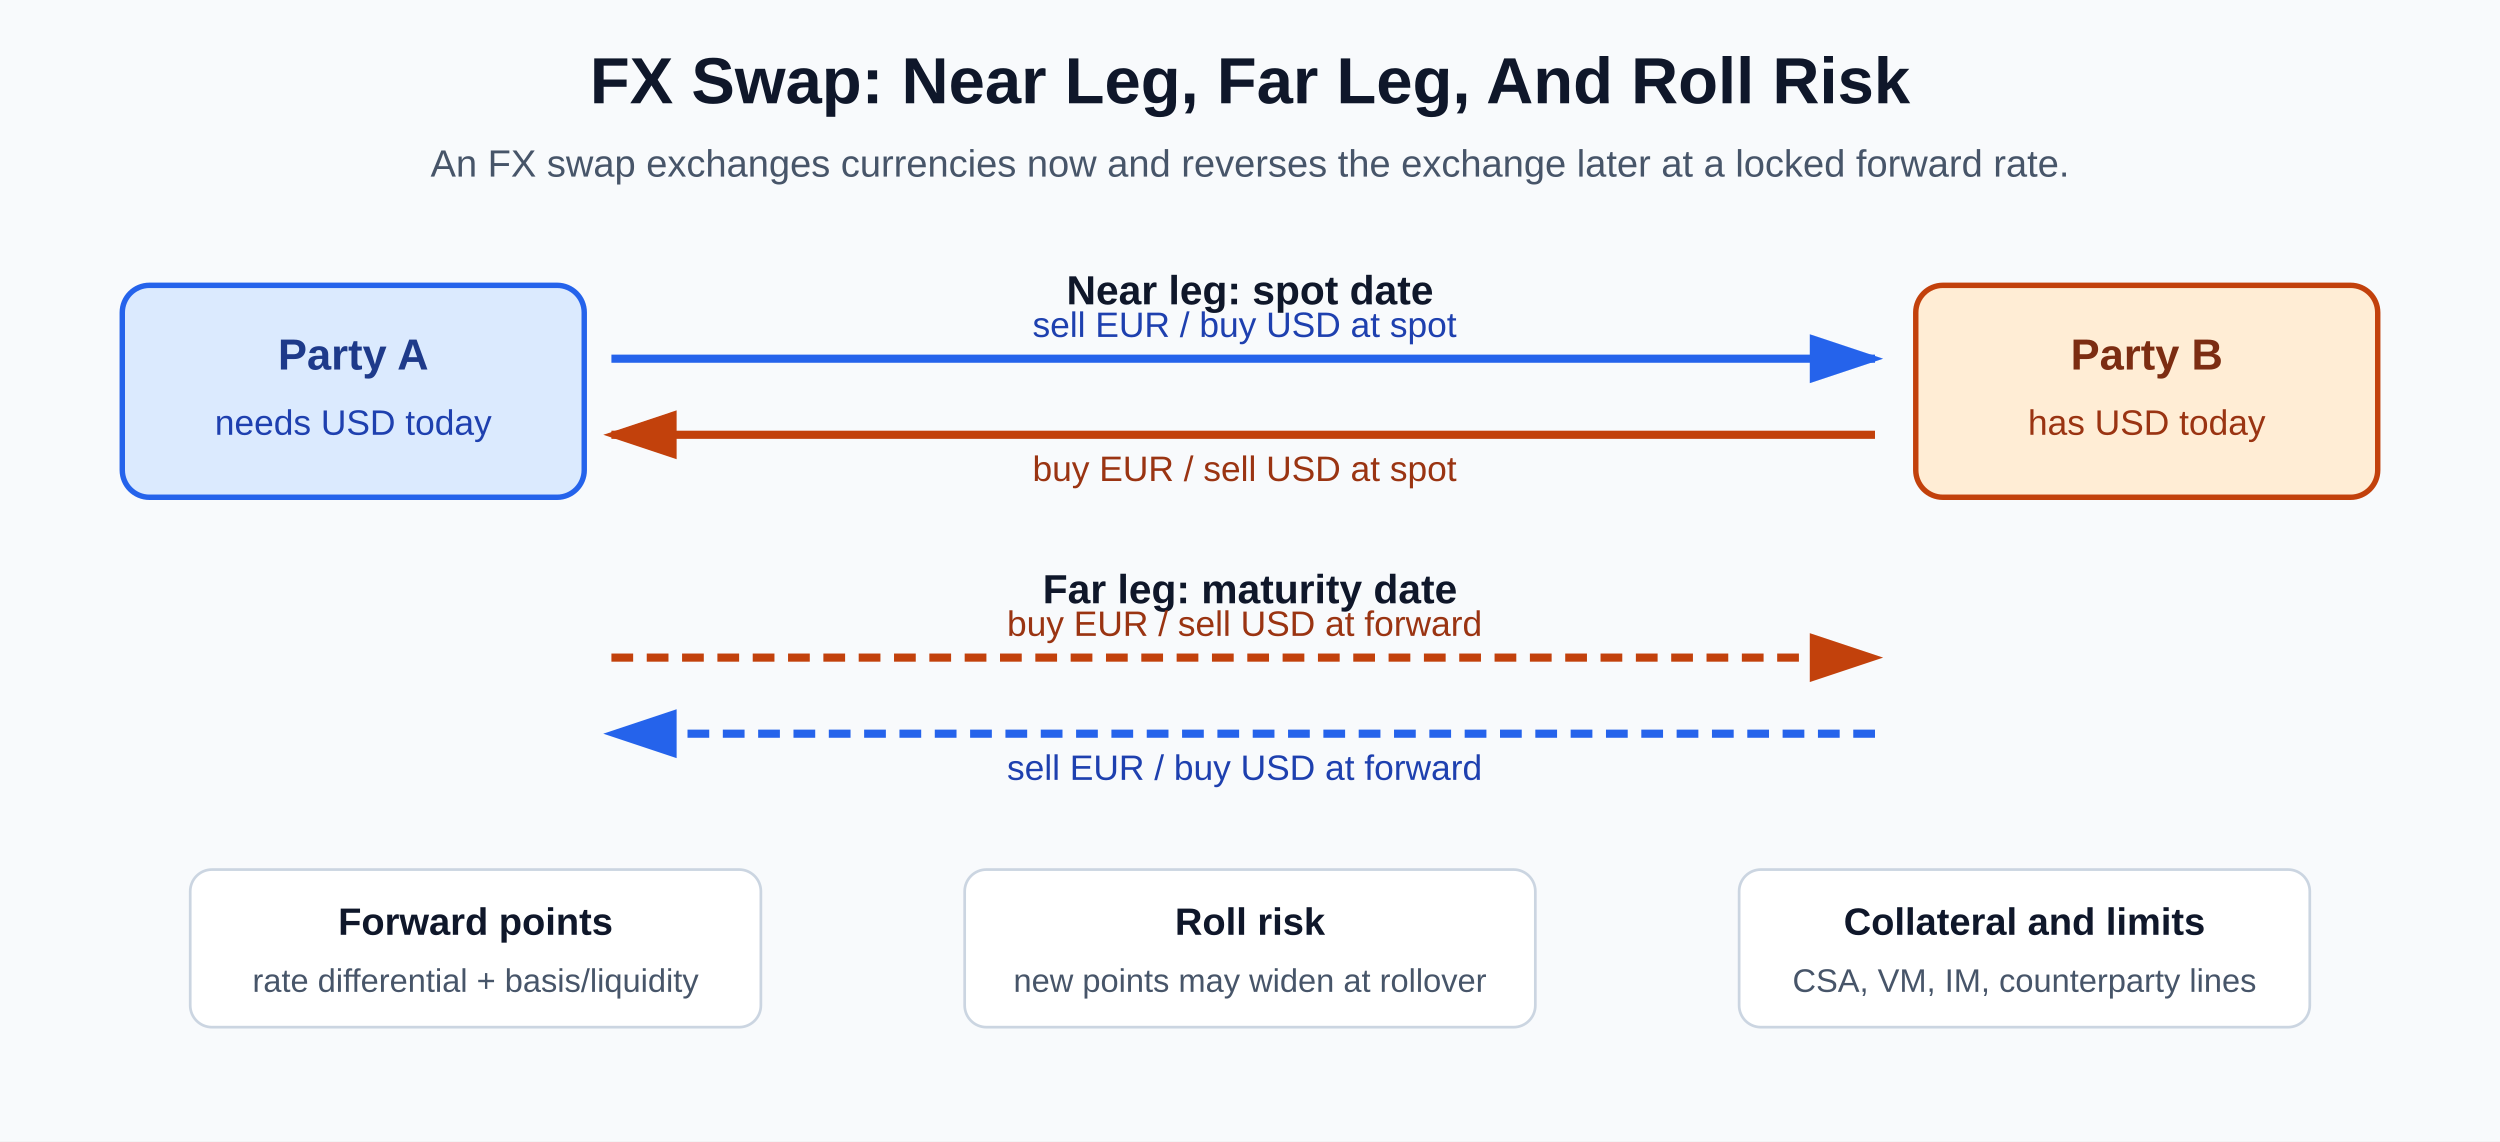
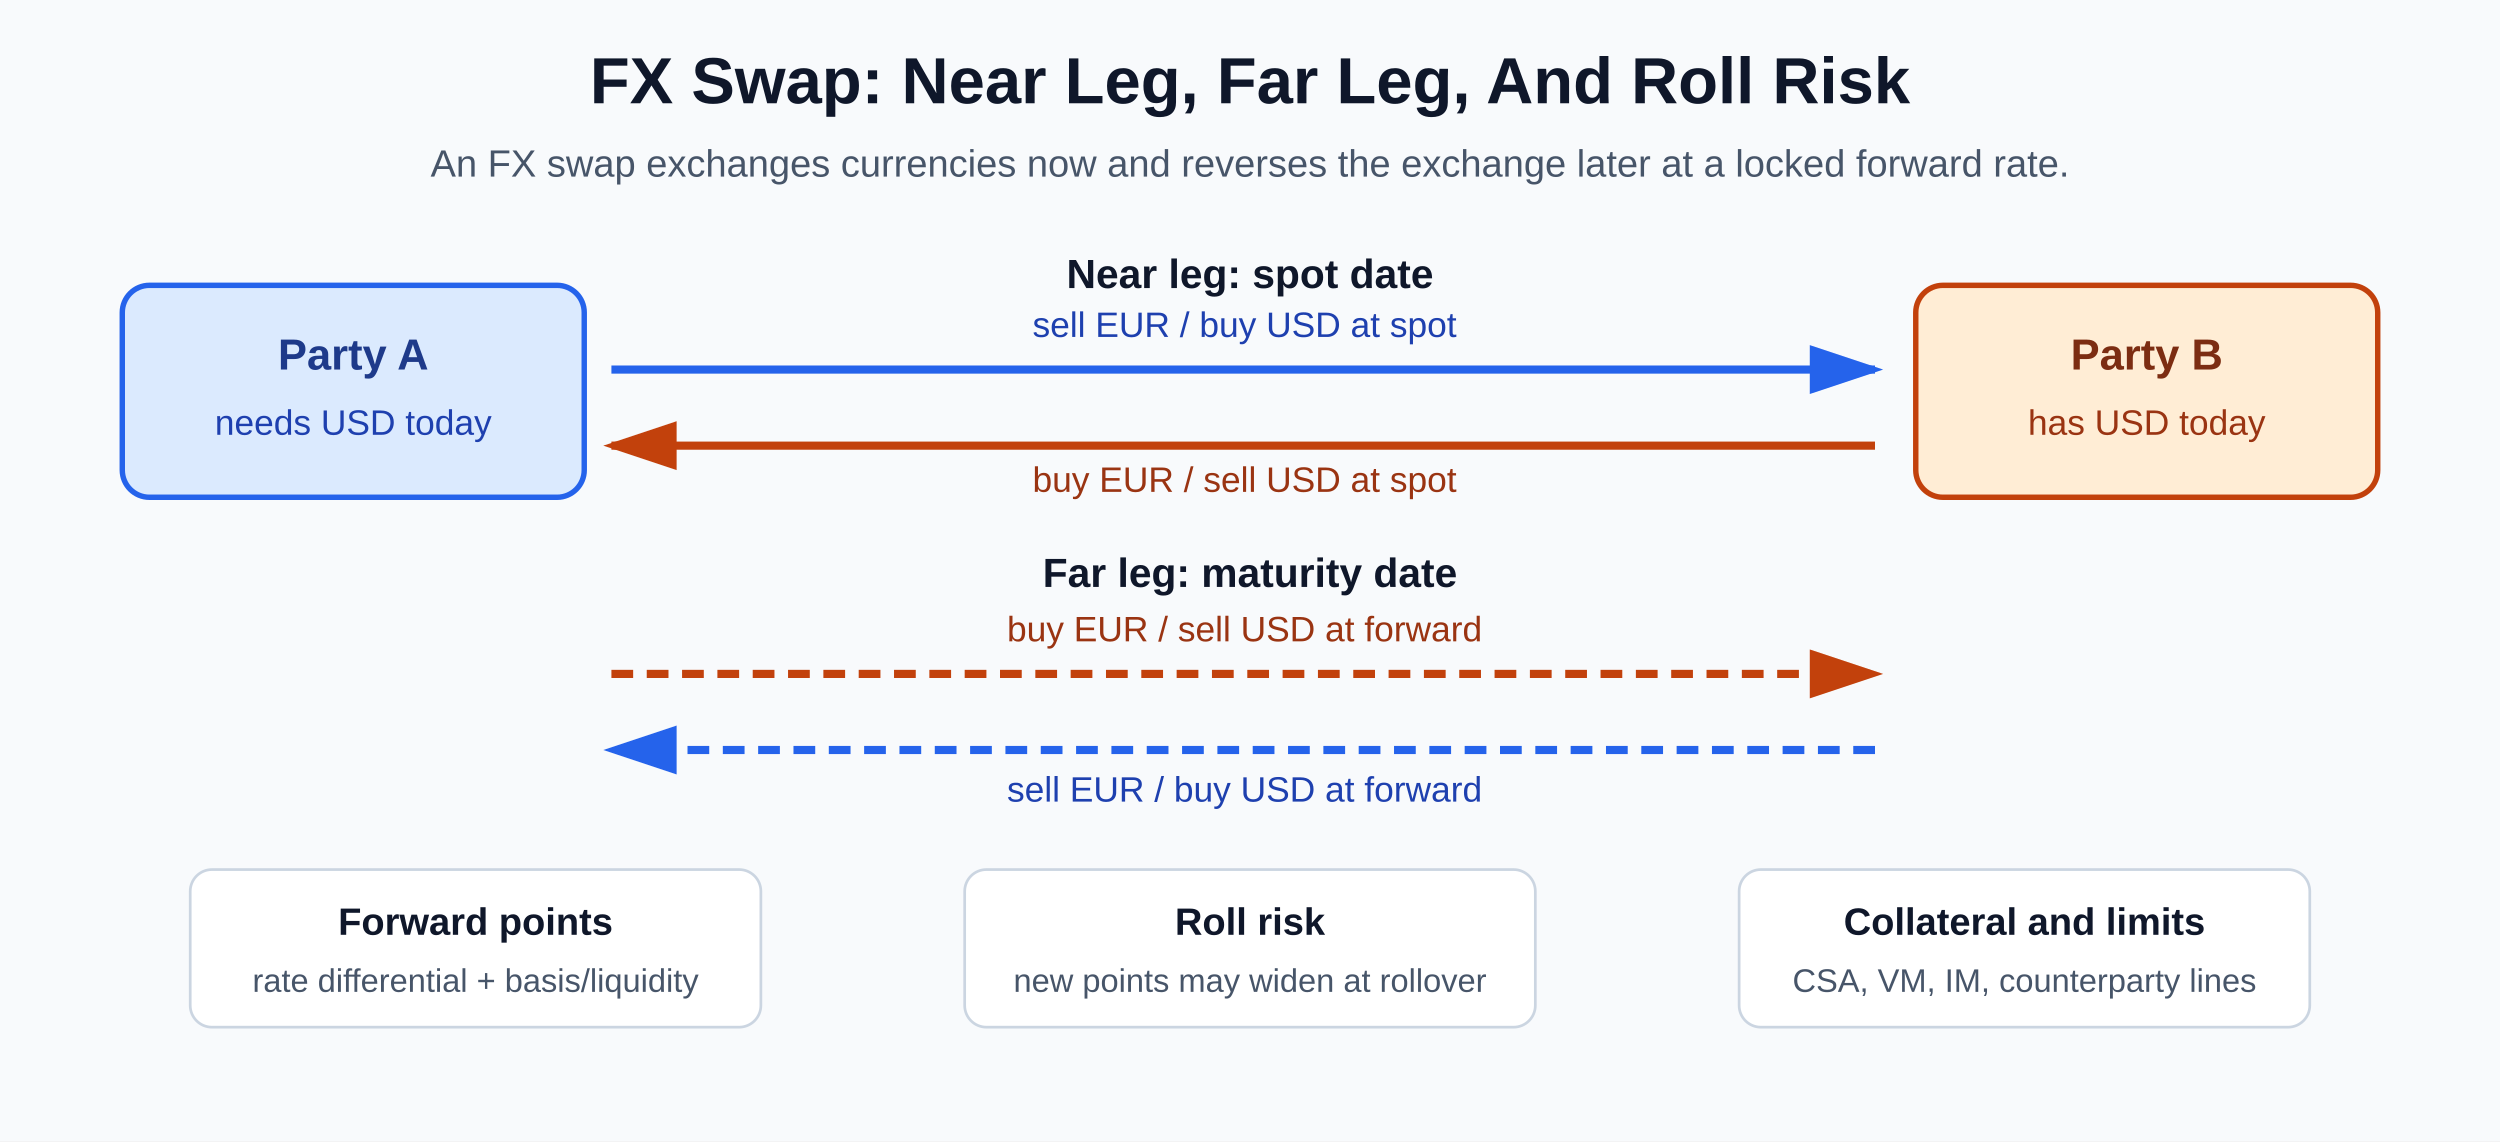
<svg xmlns="http://www.w3.org/2000/svg" width="920" height="420" viewBox="0 0 920 420" role="img" aria-labelledby="title desc">
  <rect width="920" height="420" fill="#f8fafc" />
  <text x="460" y="38" text-anchor="middle" font-family="Arial, sans-serif" font-size="24" font-weight="700" fill="#0f172a">FX Swap: Near Leg, Far Leg, And Roll Risk</text>
  <text x="460" y="65" text-anchor="middle" font-family="Arial, sans-serif" font-size="14" fill="#475569">An FX swap exchanges currencies now and reverses the exchange later at a locked forward rate.</text>
  <defs>
    <marker id="arrowBlue" markerWidth="10" markerHeight="10" refX="8" refY="3" orient="auto" markerUnits="strokeWidth">
      <path d="M0,0 L0,6 L9,3 z" fill="#2563eb" />
    </marker>
    <marker id="arrowOrange" markerWidth="10" markerHeight="10" refX="8" refY="3" orient="auto" markerUnits="strokeWidth">
      <path d="M0,0 L0,6 L9,3 z" fill="#c2410c" />
    </marker>
  </defs>
  <rect x="45" y="105" width="170" height="78" rx="10" fill="#dbeafe" stroke="#2563eb" stroke-width="2" />
  <text x="130" y="136" text-anchor="middle" font-family="Arial, sans-serif" font-size="16" font-weight="700" fill="#1e3a8a">Party A</text>
  <text x="130" y="160" text-anchor="middle" font-family="Arial, sans-serif" font-size="13" fill="#1e40af">needs USD today</text>
  <rect x="705" y="105" width="170" height="78" rx="10" fill="#ffedd5" stroke="#c2410c" stroke-width="2" />
  <text x="790" y="136" text-anchor="middle" font-family="Arial, sans-serif" font-size="16" font-weight="700" fill="#7c2d12">Party B</text>
  <text x="790" y="160" text-anchor="middle" font-family="Arial, sans-serif" font-size="13" fill="#9a3412">has USD today</text>
-   <text x="460" y="112" text-anchor="middle" font-family="Arial, sans-serif" font-size="15" font-weight="700" fill="#0f172a">Near leg: spot date</text>
-   <path d="M225 132 H690" stroke="#2563eb" stroke-width="3" marker-end="url(#arrowBlue)" />
+   <text x="460" y="106" text-anchor="middle" font-family="Arial, sans-serif" font-size="15" font-weight="700" fill="#0f172a">Near leg: spot date</text>
+   <path d="M225 136 H690" stroke="#2563eb" stroke-width="3" marker-end="url(#arrowBlue)" />
  <text x="458" y="124" text-anchor="middle" font-family="Arial, sans-serif" font-size="13" fill="#1e40af">sell EUR / buy USD at spot</text>
-   <path d="M690 160 H225" stroke="#c2410c" stroke-width="3" marker-end="url(#arrowOrange)" />
-   <text x="458" y="177" text-anchor="middle" font-family="Arial, sans-serif" font-size="13" fill="#9a3412">buy EUR / sell USD at spot</text>
-   <text x="460" y="222" text-anchor="middle" font-family="Arial, sans-serif" font-size="15" font-weight="700" fill="#0f172a">Far leg: maturity date</text>
-   <path d="M225 242 H690" stroke="#c2410c" stroke-width="3" stroke-dasharray="8 5" marker-end="url(#arrowOrange)" />
-   <text x="458" y="234" text-anchor="middle" font-family="Arial, sans-serif" font-size="13" fill="#9a3412">buy EUR / sell USD at forward</text>
-   <path d="M690 270 H225" stroke="#2563eb" stroke-width="3" stroke-dasharray="8 5" marker-end="url(#arrowBlue)" />
-   <text x="458" y="287" text-anchor="middle" font-family="Arial, sans-serif" font-size="13" fill="#1e40af">sell EUR / buy USD at forward</text>
+   <path d="M690 164 H225" stroke="#c2410c" stroke-width="3" marker-end="url(#arrowOrange)" />
+   <text x="458" y="181" text-anchor="middle" font-family="Arial, sans-serif" font-size="13" fill="#9a3412">buy EUR / sell USD at spot</text>
+   <text x="460" y="216" text-anchor="middle" font-family="Arial, sans-serif" font-size="15" font-weight="700" fill="#0f172a">Far leg: maturity date</text>
+   <path d="M225 248 H690" stroke="#c2410c" stroke-width="3" stroke-dasharray="8 5" marker-end="url(#arrowOrange)" />
+   <text x="458" y="236" text-anchor="middle" font-family="Arial, sans-serif" font-size="13" fill="#9a3412">buy EUR / sell USD at forward</text>
+   <path d="M690 276 H225" stroke="#2563eb" stroke-width="3" stroke-dasharray="8 5" marker-end="url(#arrowBlue)" />
+   <text x="458" y="295" text-anchor="middle" font-family="Arial, sans-serif" font-size="13" fill="#1e40af">sell EUR / buy USD at forward</text>
  <rect x="70" y="320" width="210" height="58" rx="8" fill="#ffffff" stroke="#cbd5e1" />
  <text x="175" y="344" text-anchor="middle" font-family="Arial, sans-serif" font-size="14" font-weight="700" fill="#0f172a">Forward points</text>
  <text x="175" y="365" text-anchor="middle" font-family="Arial, sans-serif" font-size="12" fill="#475569">rate differential + basis/liquidity</text>
  <rect x="355" y="320" width="210" height="58" rx="8" fill="#ffffff" stroke="#cbd5e1" />
  <text x="460" y="344" text-anchor="middle" font-family="Arial, sans-serif" font-size="14" font-weight="700" fill="#0f172a">Roll risk</text>
  <text x="460" y="365" text-anchor="middle" font-family="Arial, sans-serif" font-size="12" fill="#475569">new points may widen at rollover</text>
  <rect x="640" y="320" width="210" height="58" rx="8" fill="#ffffff" stroke="#cbd5e1" />
  <text x="745" y="344" text-anchor="middle" font-family="Arial, sans-serif" font-size="14" font-weight="700" fill="#0f172a">Collateral and limits</text>
  <text x="745" y="365" text-anchor="middle" font-family="Arial, sans-serif" font-size="12" fill="#475569">CSA, VM, IM, counterparty lines</text>
</svg>
